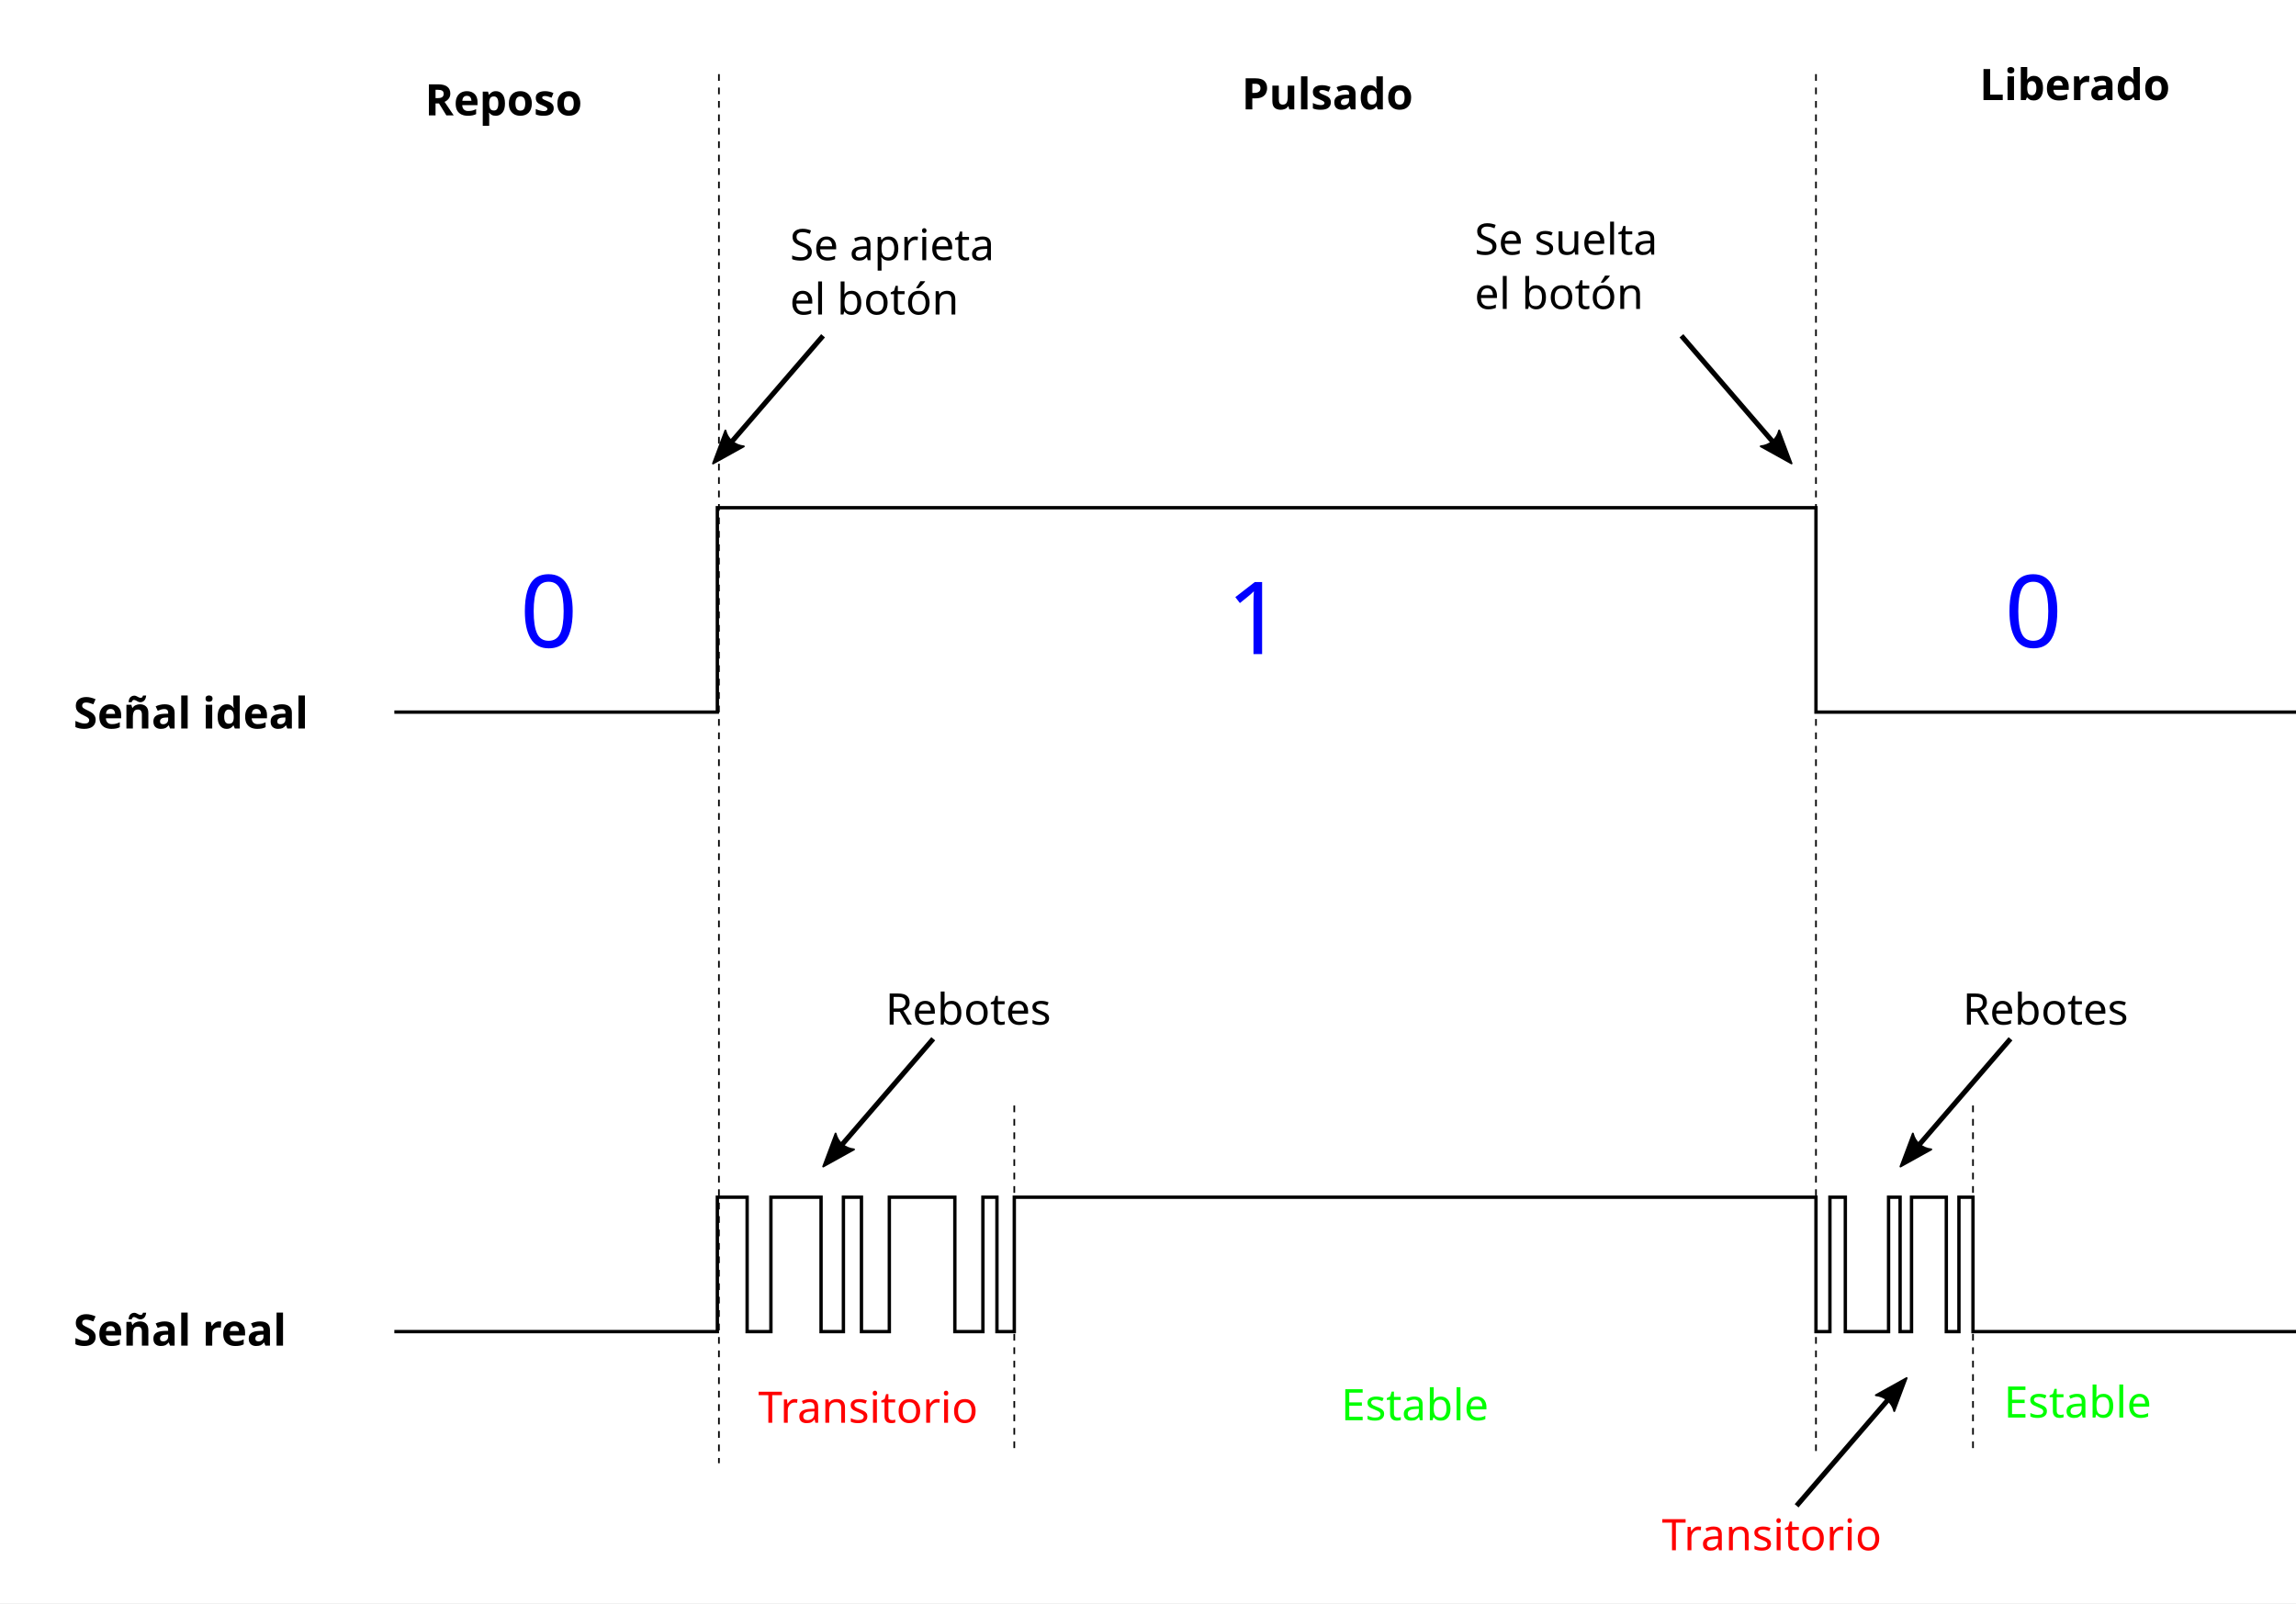
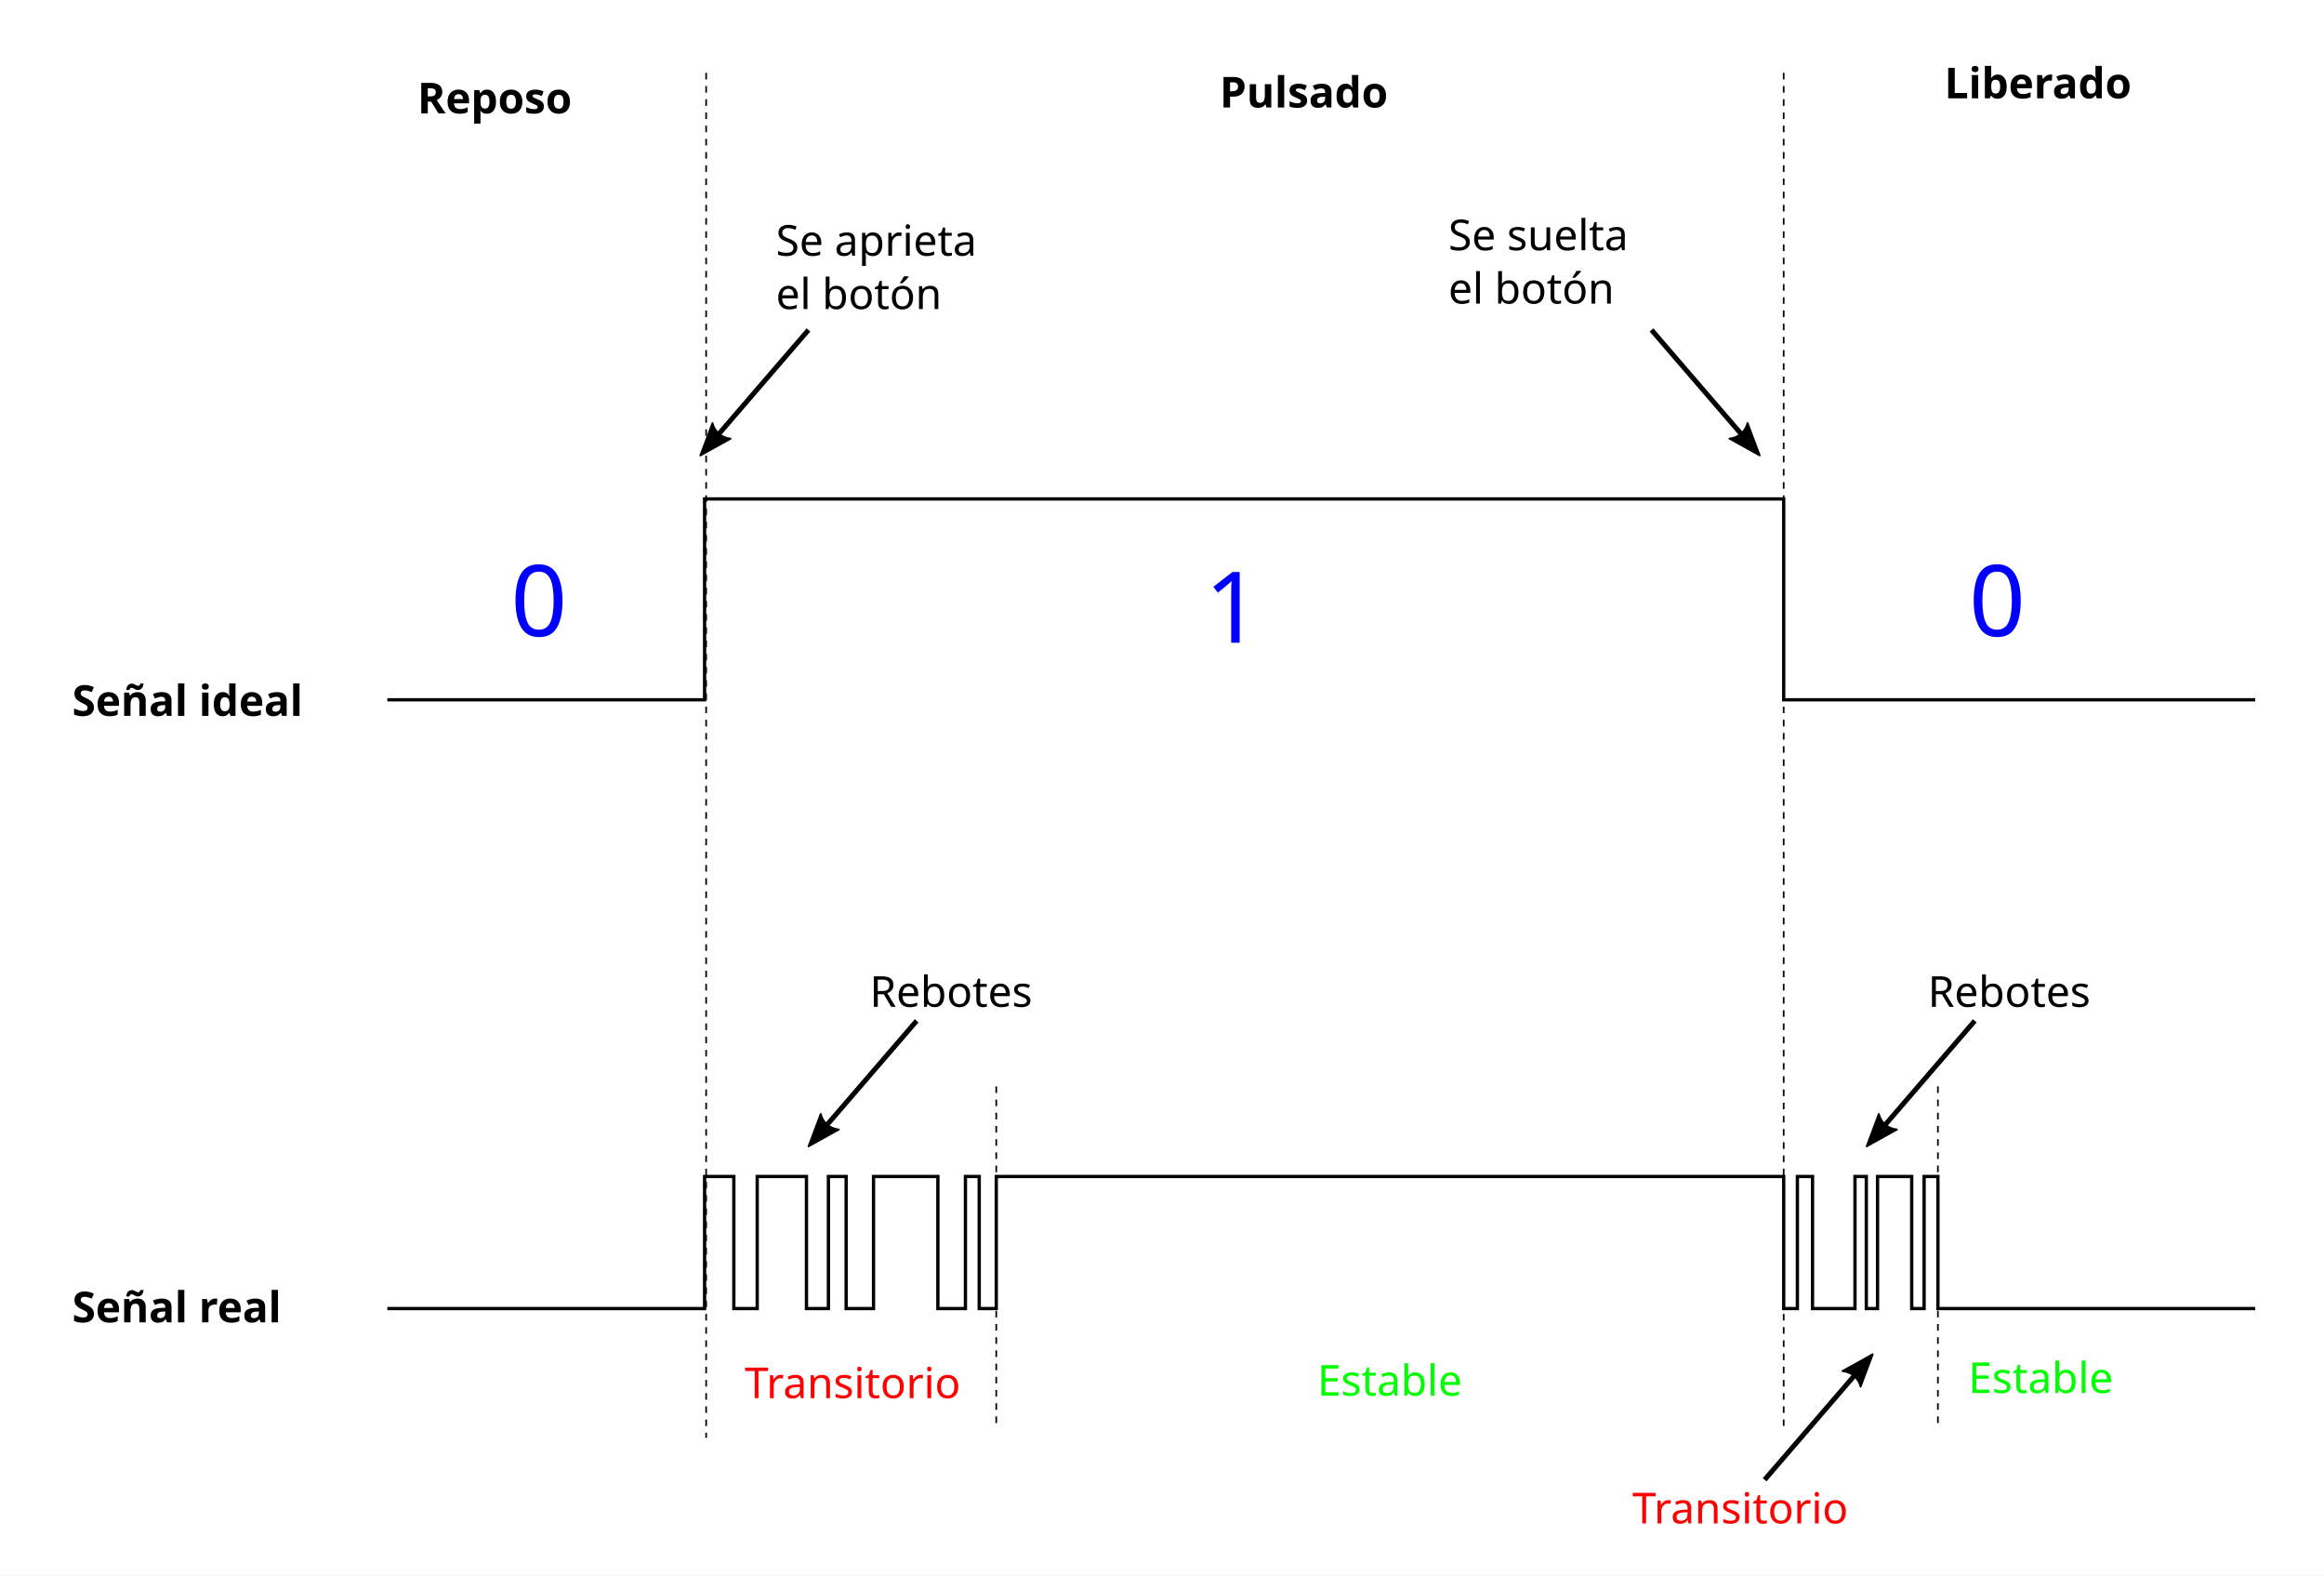
- <svg xmlns="http://www.w3.org/2000/svg" width="361.508mm" height="252.488mm" viewBox="0 0 361.508 252.488" version="1.1" id="svg8">
+ <svg xmlns="http://www.w3.org/2000/svg" width="372.541mm" height="252.488mm" viewBox="0 0 372.541 252.488" version="1.1" id="svg8">
  <defs id="defs2">
    <marker orient="auto" refY="0" refX="0" id="marker1482" style="overflow:visible">
      <path id="path1480" style="fill:#000000;fill-opacity:1;fill-rule:evenodd;stroke:#000000;stroke-width:0.625;stroke-linejoin:round;stroke-opacity:1" d="M 8.719,4.034 -2.207,0.016 8.719,-4.002 c -1.745,2.372 -1.735,5.617 -6e-7,8.035 z" transform="scale(-0.6)" />
    </marker>
    <marker orient="auto" refY="0" refX="0" id="marker1392" style="overflow:visible">
      <path id="path1390" style="fill:#000000;fill-opacity:1;fill-rule:evenodd;stroke:#000000;stroke-width:0.625;stroke-linejoin:round;stroke-opacity:1" d="M 8.719,4.034 -2.207,0.016 8.719,-4.002 c -1.745,2.372 -1.735,5.617 -6e-7,8.035 z" transform="scale(-0.6)" />
    </marker>
    <marker orient="auto" refY="0" refX="0" id="marker1294" style="overflow:visible">
      <path id="path1292" style="fill:#000000;fill-opacity:1;fill-rule:evenodd;stroke:#000000;stroke-width:0.625;stroke-linejoin:round;stroke-opacity:1" d="M 8.719,4.034 -2.207,0.016 8.719,-4.002 c -1.745,2.372 -1.735,5.617 -6e-7,8.035 z" transform="scale(-0.6)" />
    </marker>
    <marker orient="auto" refY="0" refX="0" id="marker1212" style="overflow:visible">
      <path id="path1210" style="fill:#000000;fill-opacity:1;fill-rule:evenodd;stroke:#000000;stroke-width:0.625;stroke-linejoin:round;stroke-opacity:1" d="M 8.719,4.034 -2.207,0.016 8.719,-4.002 c -1.745,2.372 -1.735,5.617 -6e-7,8.035 z" transform="scale(-0.6)" />
    </marker>
    <marker orient="auto" refY="0" refX="0" id="marker1148" style="overflow:visible">
      <path id="path1146" style="fill:#000000;fill-opacity:1;fill-rule:evenodd;stroke:#000000;stroke-width:0.625;stroke-linejoin:round;stroke-opacity:1" d="M 8.719,4.034 -2.207,0.016 8.719,-4.002 c -1.745,2.372 -1.735,5.617 -6e-7,8.035 z" transform="scale(-0.6)" />
    </marker>
    <marker orient="auto" refY="0" refX="0" id="Arrow2Mend-92-3" style="overflow:visible">
      <path id="path4180-0-6" style="fill:#000000;fill-opacity:1;fill-rule:evenodd;stroke:#000000;stroke-width:0.625;stroke-linejoin:round;stroke-opacity:1" d="M 8.719,4.034 -2.207,0.016 8.719,-4.002 c -1.745,2.372 -1.735,5.617 -6e-7,8.035 z" transform="scale(-0.6)" />
    </marker>
    <marker orient="auto" refY="0" refX="0" id="Arrow2Mend-92-3-2" style="overflow:visible">
      <path id="path4180-0-6-3" style="fill:#000000;fill-opacity:1;fill-rule:evenodd;stroke:#000000;stroke-width:0.625;stroke-linejoin:round;stroke-opacity:1" d="M 8.719,4.034 -2.207,0.016 8.719,-4.002 c -1.745,2.372 -1.735,5.617 -6e-7,8.035 z" transform="scale(-0.6)" />
    </marker>
  </defs>
  <g id="layer2" transform="translate(89.93571,55.88518)">
-     <rect style="fill:#ffffff;stroke-width:0.794;stroke-linecap:round;stroke-miterlimit:4;stroke-dasharray:none" id="rect1040" width="361.508" height="252.488" x="-89.936" y="-55.885" />
+     <rect style="fill:#ffffff;stroke-width:0.794;stroke-linecap:round;stroke-miterlimit:4;stroke-dasharray:none" id="rect1040" width="372.541" height="252.488" x="-89.936" y="-55.885" />
  </g>
  <g id="layer1" transform="translate(89.93571,55.88518)">
    <path style="display:inline;fill:none;stroke:#000000;stroke-width:0.529;stroke-linecap:butt;stroke-linejoin:miter;stroke-miterlimit:4;stroke-dasharray:none;stroke-opacity:1" d="M -27.846,56.269 H 23.011 V 24.076 H 195.991 v 32.193 h 75.582" id="path694" />
    <path style="display:inline;fill:none;stroke:#000000;stroke-width:0.794;stroke-linecap:butt;stroke-linejoin:miter;stroke-miterlimit:4;stroke-dasharray:none;stroke-opacity:1;marker-end:url(#Arrow2Mend-92-3)" d="M 39.658,-3.002 23.011,16.31" id="path3132-2-1" />
    <text xml:space="preserve" style="font-style:normal;font-weight:normal;font-size:6.842px;line-height:1.25;font-family:sans-serif;display:inline;fill:#000000;fill-opacity:1;stroke:none;stroke-width:0.265" x="105.586" y="-38.659" id="text835-7-37-2">
      <tspan id="tspan833-5-59-9" x="105.586" y="-38.659" style="font-style:normal;font-variant:normal;font-weight:bold;font-stretch:normal;font-family:sans-serif;-inkscape-font-specification:'sans-serif Bold';stroke-width:0.265">Pulsado</tspan>
    </text>
    <text xml:space="preserve" style="font-style:normal;font-weight:normal;font-size:6.842px;line-height:1.25;font-family:sans-serif;display:inline;fill:#000000;fill-opacity:1;stroke:none;stroke-width:0.265" x="45.883" y="19.397" id="text835-7-37-2-7">
      <tspan id="tspan833-5-59-9-5" x="45.883" y="19.397" style="stroke-width:0.265" />
    </text>
    <text xml:space="preserve" style="font-style:normal;font-weight:normal;font-size:15.885px;line-height:1.25;font-family:sans-serif;display:inline;fill:#0000ff;fill-opacity:1;stroke:none;stroke-width:0.265" x="-8.08" y="46.065" id="text835-7-3-9">
      <tspan id="tspan833-5-6-1" x="-8.08" y="46.065" style="fill:#0000ff;stroke-width:0.265">0</tspan>
    </text>
    <text xml:space="preserve" style="font-style:normal;font-weight:normal;font-size:15.885px;line-height:1.25;font-family:sans-serif;display:inline;fill:#0000ff;fill-opacity:1;stroke:none;stroke-width:0.265" x="103.145" y="47.127" id="text835-7-3-9-2">
      <tspan id="tspan833-5-6-1-7" x="103.145" y="47.127" style="fill:#0000ff;stroke-width:0.265">1</tspan>
    </text>
    <text xml:space="preserve" style="font-style:normal;font-weight:normal;font-size:6.842px;line-height:1.25;font-family:sans-serif;fill:#000000;fill-opacity:1;stroke:none;stroke-width:0.265" x="-23.015" y="-37.714" id="text835-7-9">
      <tspan id="tspan833-5-36" x="-23.015" y="-37.714" style="font-style:normal;font-variant:normal;font-weight:bold;font-stretch:normal;font-family:sans-serif;-inkscape-font-specification:'sans-serif Bold';stroke-width:0.265">Reposo</tspan>
    </text>
    <text xml:space="preserve" style="font-style:normal;font-weight:normal;font-size:6.842px;line-height:1.25;font-family:sans-serif;fill:#000000;fill-opacity:1;stroke:none;stroke-width:0.265" x="221.756" y="-40.125" id="text1094">
      <tspan id="tspan1092" x="221.756" y="-40.125" style="font-style:normal;font-variant:normal;font-weight:bold;font-stretch:normal;font-family:sans-serif;-inkscape-font-specification:'sans-serif Bold';stroke-width:0.265">Liberado</tspan>
    </text>
    <path style="fill:none;stroke:#000000;stroke-width:0.529;stroke-linecap:butt;stroke-linejoin:miter;stroke-miterlimit:4;stroke-dasharray:none;stroke-opacity:1" d="m -27.846,153.836 h 50.858 v -21.167 h 4.689 v 21.167 h 3.744 v -21.167 h 7.896 v 21.167 h 3.519 v -21.167 h 2.84 v 21.167 h 4.391 v -21.167 h 10.316 v 21.167 h 4.417 v -21.167 h 2.21 v 21.167 h 2.732 V 132.67 H 195.991 v 21.167 h 2.196 v -21.167 h 2.426 v 21.167 h 6.809 v -21.167 0 h 1.815 v 21.167 h 1.799 v -21.167 h 5.478 v 21.167 h 1.988 v -21.167 h 2.212 v 21.167 h 50.858" id="path1038" />
    <text xml:space="preserve" style="font-style:normal;font-weight:normal;font-size:15.885px;line-height:1.25;font-family:sans-serif;display:inline;fill:#0000ff;fill-opacity:1;stroke:none;stroke-width:0.265" x="225.677" y="46.065" id="text1086">
      <tspan id="tspan1084" x="225.677" y="46.065" style="fill:#0000ff;stroke-width:0.265">0</tspan>
    </text>
    <text xml:space="preserve" style="font-style:normal;font-weight:normal;font-size:6.842px;line-height:1.25;font-family:sans-serif;fill:#000000;fill-opacity:1;stroke:none;stroke-width:0.265" x="-78.375" y="58.85" id="text1102">
      <tspan id="tspan1100" x="-78.375" y="58.85" style="font-style:normal;font-variant:normal;font-weight:bold;font-stretch:normal;font-family:sans-serif;-inkscape-font-specification:'sans-serif Bold';fill:#000000;stroke-width:0.265">Señal ideal</tspan>
    </text>
    <text xml:space="preserve" style="font-style:normal;font-weight:normal;font-size:6.842px;line-height:1.25;font-family:sans-serif;fill:#000000;fill-opacity:1;stroke:none;stroke-width:0.265" x="-78.375" y="156.042" id="text1106">
      <tspan id="tspan1104" x="-78.375" y="156.042" style="font-style:normal;font-variant:normal;font-weight:bold;font-stretch:normal;font-family:sans-serif;-inkscape-font-specification:'sans-serif Bold';fill:#000000;stroke-width:0.265">Señal real</tspan>
    </text>
    <text xml:space="preserve" style="font-style:normal;font-weight:normal;font-size:6.842px;line-height:1.25;font-family:sans-serif;display:inline;fill:#000000;fill-opacity:1;stroke:none;stroke-width:0.265" x="34.444" y="-14.903" id="text1116">
      <tspan id="tspan1114" x="34.444" y="-14.903" style="stroke-width:0.265">Se aprieta</tspan>
      <tspan x="34.444" y="-6.351" style="stroke-width:0.265" id="tspan1118">el botón</tspan>
    </text>
    <text xml:space="preserve" style="font-style:normal;font-weight:normal;font-size:6.842px;line-height:1.25;font-family:sans-serif;display:inline;fill:#000000;fill-opacity:1;stroke:none;stroke-width:0.265" x="142.248" y="-15.776" id="text1136">
      <tspan id="tspan1132" x="142.248" y="-15.776" style="stroke-width:0.265">Se suelta</tspan>
      <tspan x="142.248" y="-7.224" style="stroke-width:0.265" id="tspan1134">el botón</tspan>
    </text>
    <path style="display:inline;fill:none;stroke:#000000;stroke-width:0.794;stroke-linecap:butt;stroke-linejoin:miter;stroke-miterlimit:4;stroke-dasharray:none;stroke-opacity:1;marker-end:url(#marker1148)" d="m 174.807,-3.002 16.646,19.312" id="path1144" />
    <text xml:space="preserve" style="font-style:normal;font-weight:normal;font-size:6.842px;line-height:1.25;font-family:sans-serif;display:inline;fill:#000000;fill-opacity:1;stroke:none;stroke-width:0.265" x="49.49" y="105.483" id="text1200">
      <tspan id="tspan1198" x="49.49" y="105.483" style="stroke-width:0.265">Rebotes</tspan>
    </text>
    <path style="display:inline;fill:none;stroke:#000000;stroke-width:0.794;stroke-linecap:butt;stroke-linejoin:miter;stroke-miterlimit:4;stroke-dasharray:none;stroke-opacity:1;marker-end:url(#marker1212)" d="M 57.006,107.721 40.36,127.033" id="path1208" />
    <text xml:space="preserve" style="font-style:normal;font-weight:normal;font-size:6.842px;line-height:1.25;font-family:sans-serif;display:inline;fill:#ff0000;fill-opacity:1;stroke:none;stroke-width:0.265" x="29.449" y="168.194" id="text1266">
      <tspan id="tspan1264" x="29.449" y="168.194" style="fill:#ff0000;stroke-width:0.265">Transitorio</tspan>
    </text>
    <text xml:space="preserve" style="font-style:normal;font-weight:normal;font-size:6.842px;line-height:1.25;font-family:sans-serif;display:inline;fill:#00ff00;fill-opacity:1;stroke:none;stroke-width:0.265" x="121.227" y="167.797" id="text1270">
      <tspan id="tspan1268" x="121.227" y="167.797" style="fill:#00ff00;stroke-width:0.265">Estable</tspan>
    </text>
    <text xml:space="preserve" style="font-style:normal;font-weight:normal;font-size:6.842px;line-height:1.25;font-family:sans-serif;display:inline;fill:#ff0000;fill-opacity:1;stroke:none;stroke-width:0.265" x="171.732" y="188.27" id="text1274">
      <tspan id="tspan1272" x="171.732" y="188.27" style="fill:#ff0000;stroke-width:0.265">Transitorio</tspan>
    </text>
    <text xml:space="preserve" style="font-style:normal;font-weight:normal;font-size:6.842px;line-height:1.25;font-family:sans-serif;display:inline;fill:#00ff00;fill-opacity:1;stroke:none;stroke-width:0.265" x="225.581" y="167.374" id="text1278">
      <tspan id="tspan1276" x="225.581" y="167.374" style="fill:#00ff00;stroke-width:0.265">Estable</tspan>
    </text>
    <text xml:space="preserve" style="font-style:normal;font-weight:normal;font-size:6.842px;line-height:1.25;font-family:sans-serif;display:inline;fill:#000000;fill-opacity:1;stroke:none;stroke-width:0.265" x="219.107" y="105.483" id="text1386">
      <tspan id="tspan1384" x="219.107" y="105.483" style="stroke-width:0.265">Rebotes</tspan>
    </text>
    <path style="display:inline;fill:none;stroke:#000000;stroke-width:0.794;stroke-linecap:butt;stroke-linejoin:miter;stroke-miterlimit:4;stroke-dasharray:none;stroke-opacity:1;marker-end:url(#marker1392)" d="M 226.623,107.721 209.977,127.033" id="path1388" />
    <path style="fill:none;stroke:#000000;stroke-width:0.265;stroke-linecap:butt;stroke-linejoin:miter;stroke-miterlimit:4;stroke-dasharray:1.058, 1.058;stroke-dashoffset:0;stroke-opacity:1" d="M 23.26,-44.21 V 174.561" id="path1460" />
    <path style="fill:none;stroke:#000000;stroke-width:0.265;stroke-linecap:butt;stroke-linejoin:miter;stroke-miterlimit:4;stroke-dasharray:1.058, 1.058;stroke-dashoffset:0;stroke-opacity:1" d="M 195.991,-44.21 V 172.641" id="path1462" />
    <path style="fill:none;stroke:#000000;stroke-width:0.265;stroke-linecap:butt;stroke-linejoin:miter;stroke-miterlimit:4;stroke-dasharray:1.058, 1.058;stroke-dashoffset:0;stroke-opacity:1" d="m 69.765,118.224 v 54.416" id="path1464" />
    <path style="fill:none;stroke:#000000;stroke-width:0.265;stroke-linecap:butt;stroke-linejoin:miter;stroke-miterlimit:4;stroke-dasharray:1.058, 1.058;stroke-dashoffset:0;stroke-opacity:1" d="m 220.715,118.224 v 54.416" id="path1468" />
    <path style="display:inline;fill:none;stroke:#000000;stroke-width:0.794;stroke-linecap:butt;stroke-linejoin:miter;stroke-miterlimit:4;stroke-dasharray:none;stroke-opacity:1;marker-end:url(#marker1482)" d="m 192.94,181.271 16.646,-19.312" id="path1478" />
  </g>
</svg>
